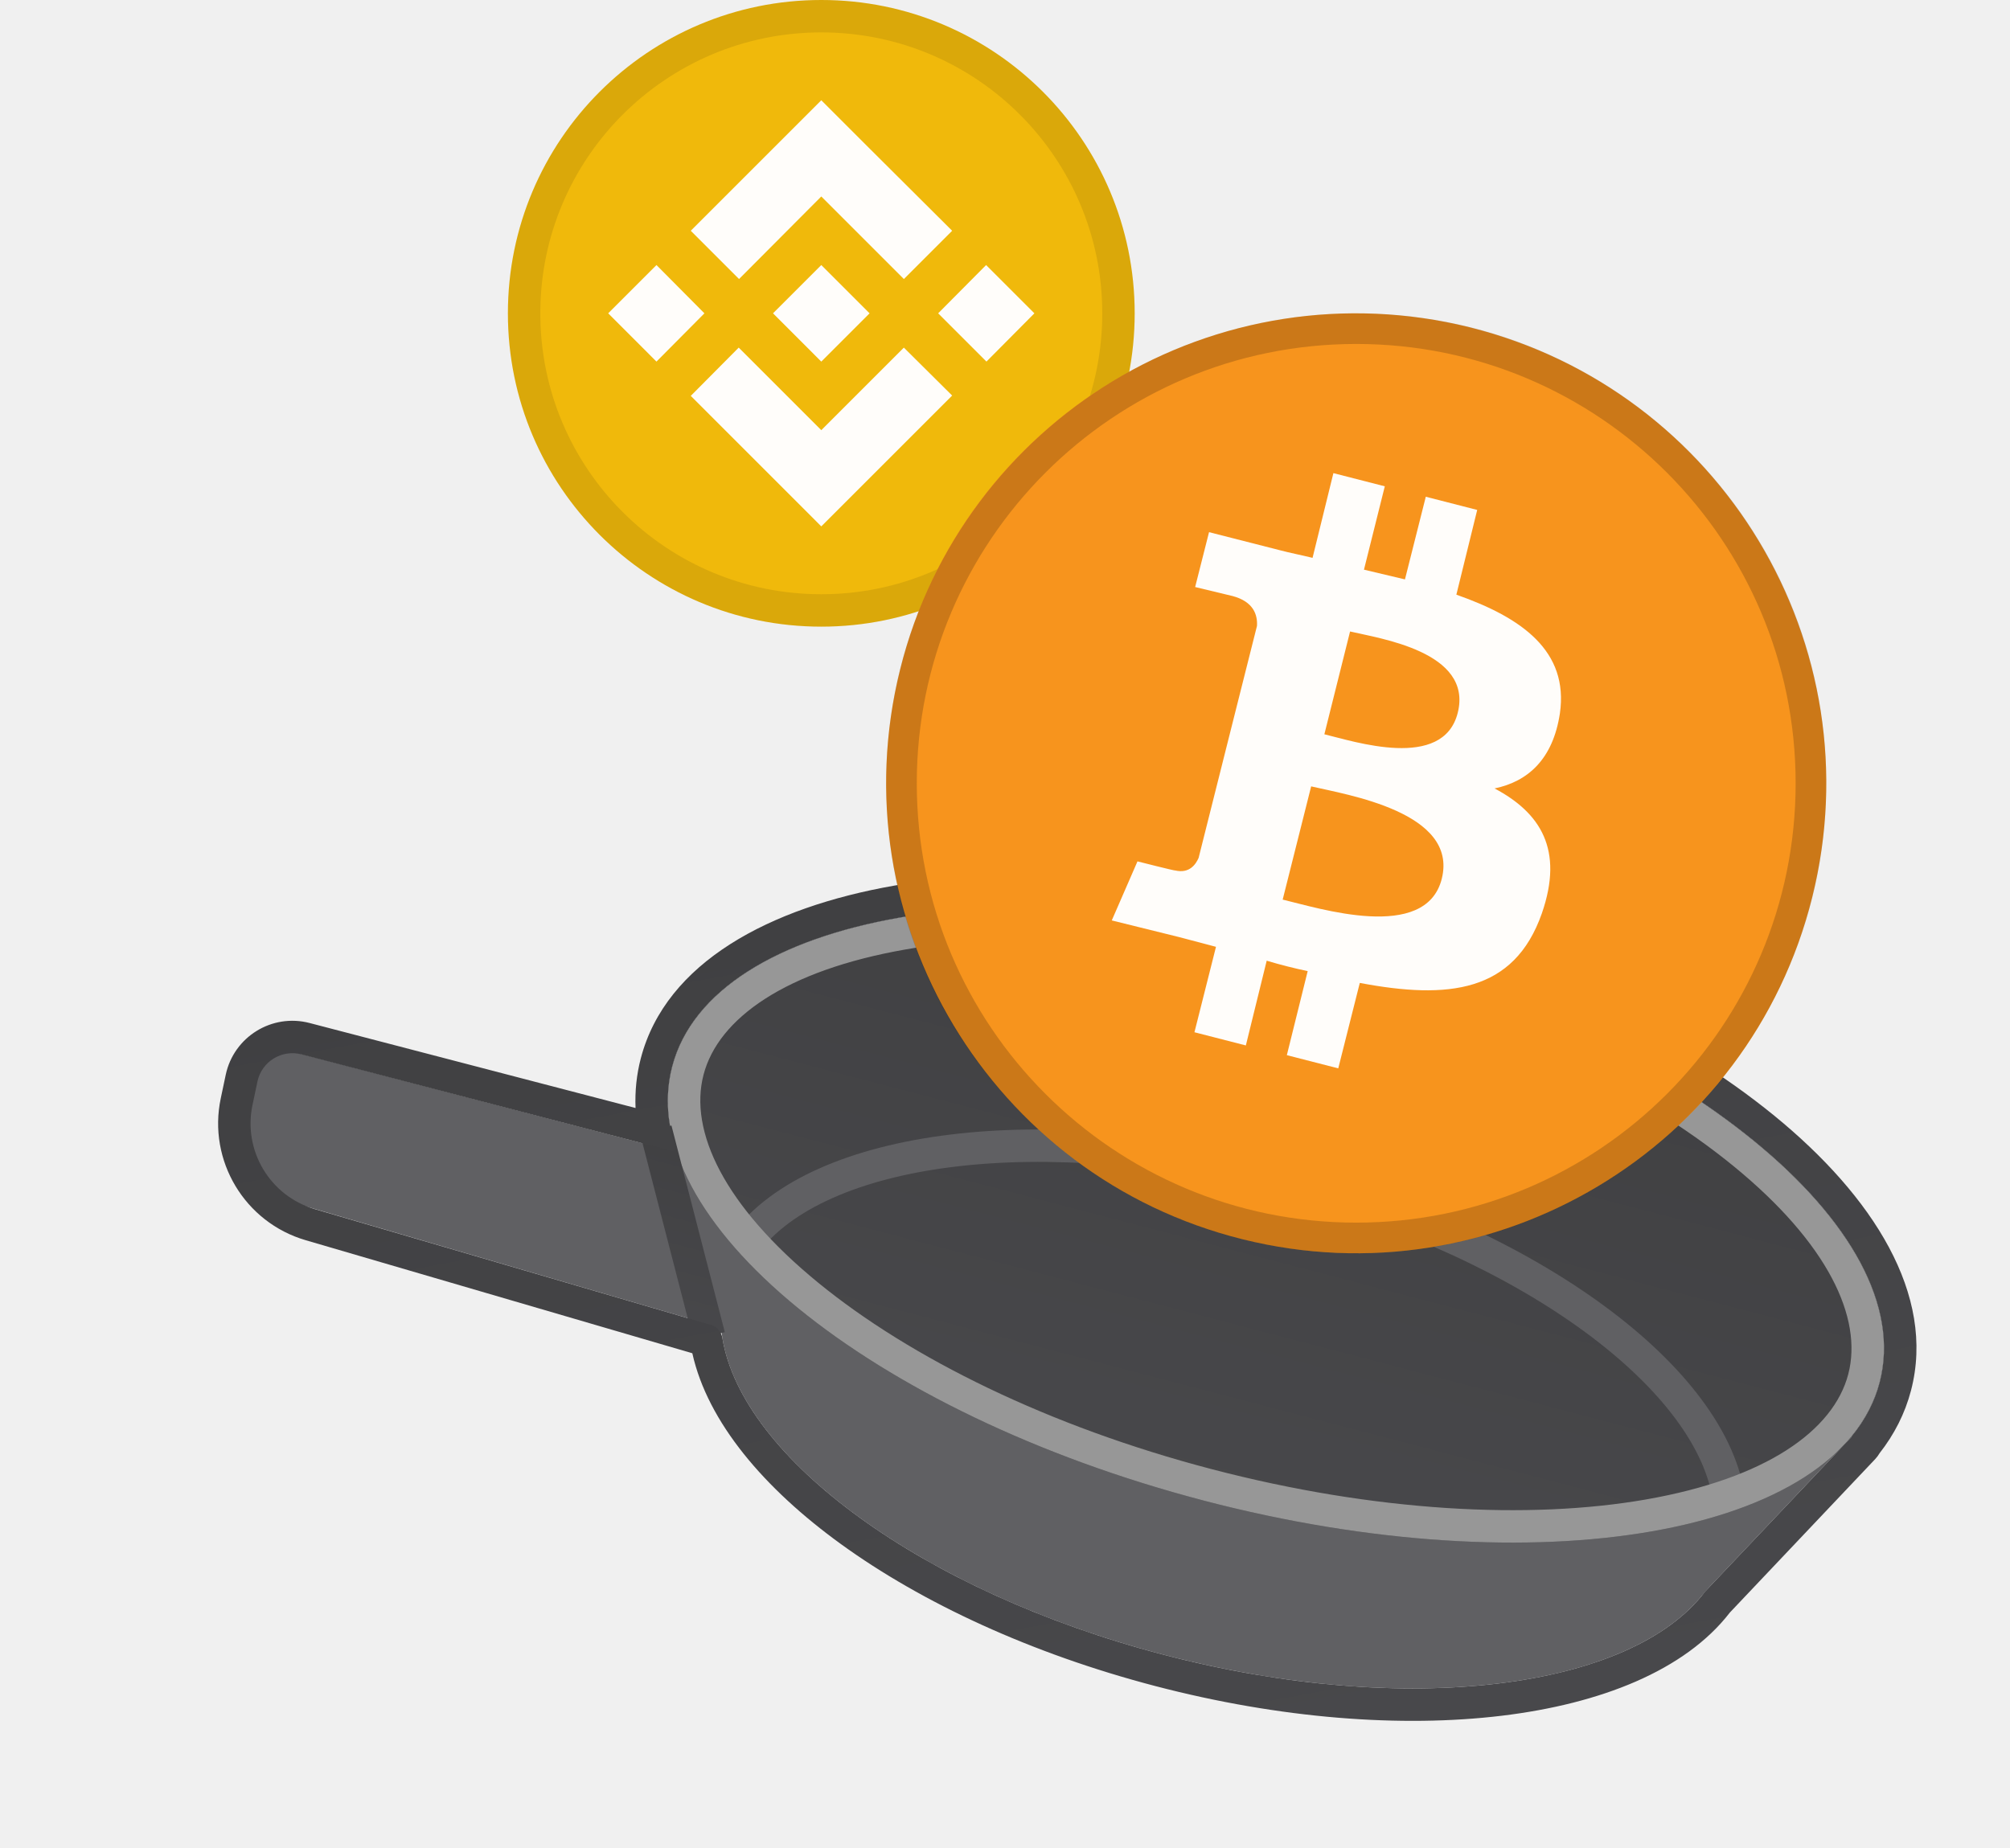
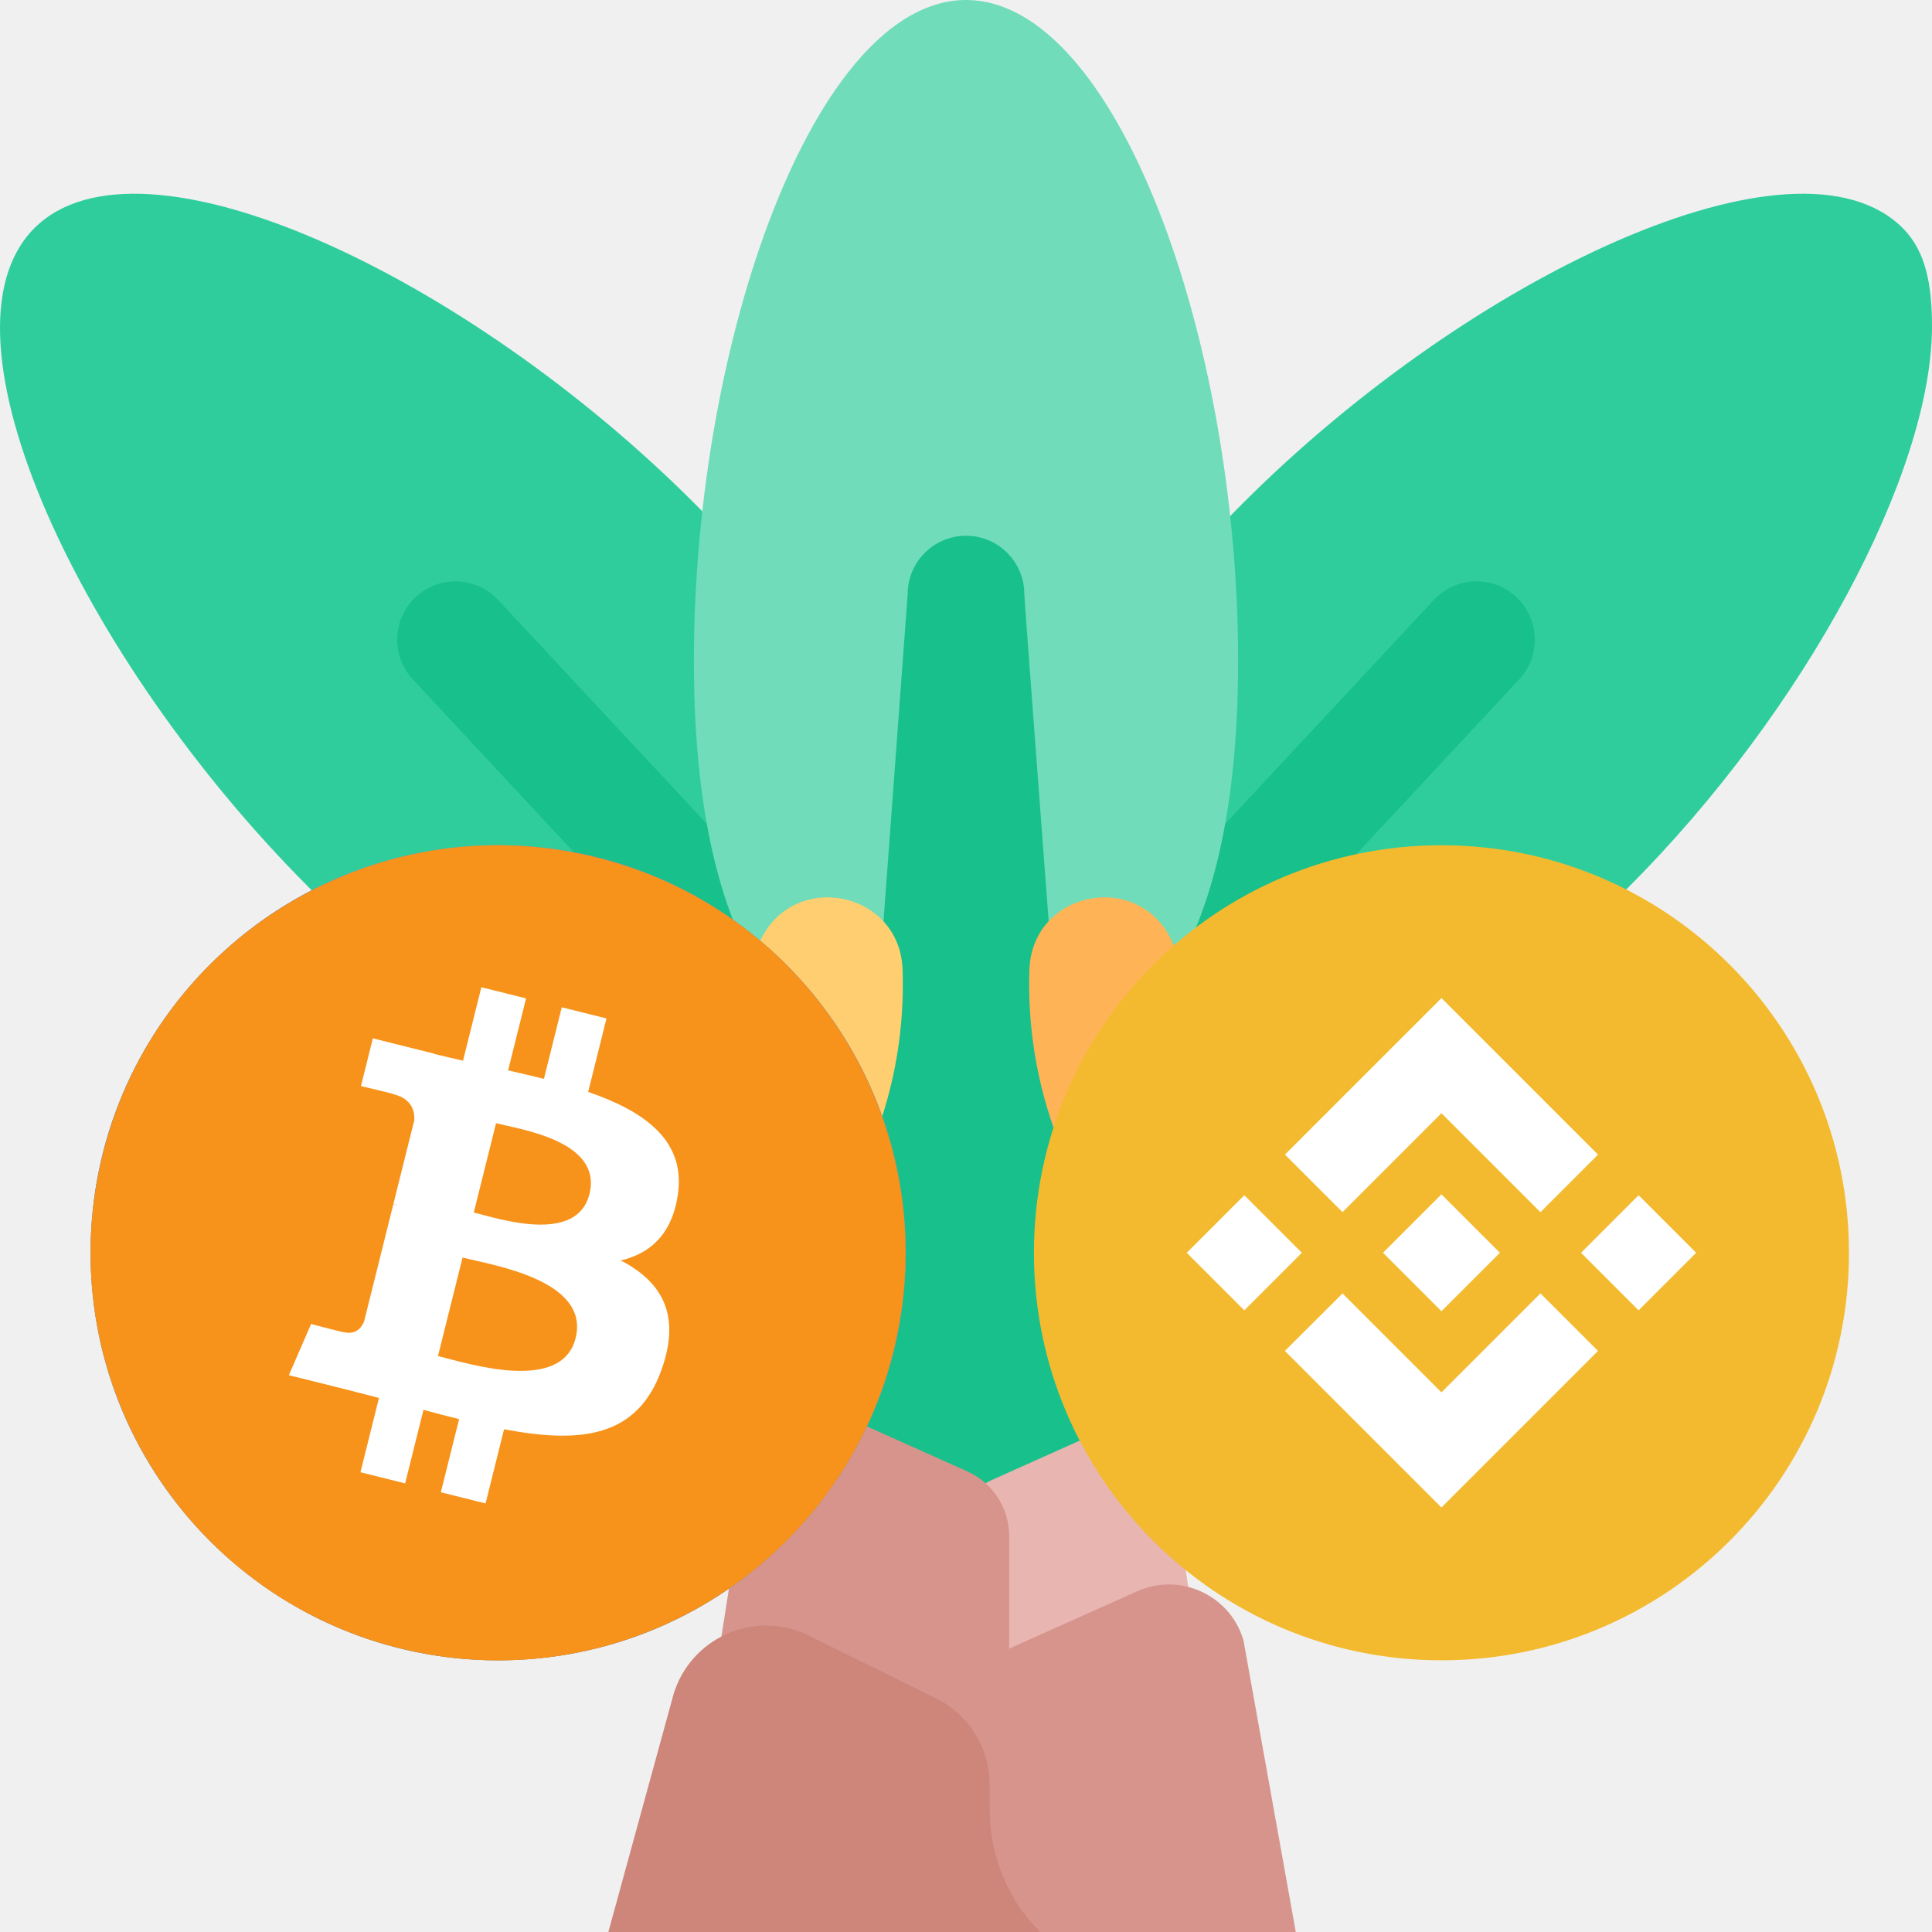
- <svg xmlns="http://www.w3.org/2000/svg" width="186" height="171" fill="none">
-   <g fill="#606063">
-     <path d="M67.045 119.028c-3.178 12.144 15 27.421 40.602 34.121s48.934 2.287 52.112-9.858-15-27.421-40.602-34.122-48.934-2.286-52.112 9.859z" />
-     <path d="M155.924 149.273l15.422-16.285-109.354-28.619 5.721 21.818 88.211 23.086z" />
-     <path d="M68.934 108.293L27.073 97.338c-1.815-.475-3.66.654-4.063 2.486l-.468 2.129a8.26 8.26 0 0 0 5.746 9.7l41.812 12.239-1.166-15.599z" />
+ <svg xmlns="http://www.w3.org/2000/svg" width="512" height="512" viewBox="0 0 497 497" id="Capa_1" overflow="hidden" version="1.1">
+   <defs id="defs982">
+     <clipPath id="clip0">
+       <rect x="87" y="109" width="502" height="502" id="rect1632" />
+     </clipPath>
+     <clipPath id="clip1">
+       <rect x="154" y="180" width="331" height="331" id="rect1635" />
+     </clipPath>
+     <clipPath id="clip2">
+       <rect x="154" y="180" width="331" height="331" id="rect1638" />
+     </clipPath>
+     <clipPath id="clip3">
+       <rect x="154" y="180" width="331" height="331" id="rect1641" />
+     </clipPath>
+   </defs>
+   <g id="g977">
+     <g id="g965">
+       <path d="M130.036 232.669C113.048 240.59 95.322 244.983 77.68 246.151 59.392 247.361 55.293 272.261 72.287 279.126 96.704 288.989 124.99 289.086 150.744 277.077Z" fill="#FFB357" id="path935" />
+       <path d="M419.32 246.151C401.678 244.983 383.951 240.59 366.964 232.669L346.256 277.077C372.01 289.086 400.295 288.989 424.713 279.126 441.707 272.262 437.609 247.362 419.32 246.151Z" fill="#FFCE71" id="path937" />
+       <path d="M178.556 129.396C237.135 187.975 234.177 229.339 206.84 256.675 179.503 284.011 138.139 286.969 79.561 228.391 20.983 169.813-18.486 86.022 8.851 58.685 36.188 31.348 119.978 70.817 178.556 129.396Z" fill="#30CD9C" id="path939" />
+       <path d="M319.777 129.396C261.198 187.975 264.156 229.339 291.493 256.675 318.83 284.011 360.194 286.969 418.772 228.391 464.517 182.645 497 121.526 497 83.921 497 73.416 495.471 64.674 489.482 58.685 462.146 31.348 378.355 70.817 319.777 129.396Z" fill="#30CD9C" id="path941" />
+       <g fill="#18C08B" id="g947">
+         <path d="M389.92 153.458C383.794 147.882 374.306 148.328 368.731 154.456L291.727 237.095 312.964 258.332 390.919 174.648C396.494 168.521 396.047 159.034 389.92 153.458Z" id="path943" />
+         <path d="M107.08 153.458C100.953 159.034 100.506 168.52 106.082 174.647L184.037 258.331 205.274 237.094 128.27 154.455C122.694 148.328 113.206 147.882 107.08 153.458Z" id="path945" />
+       </g>
+       <path d="M318.5 170C318.5 252.843 287.16 280 248.5 280 209.84 280 178.5 252.843 178.5 170 178.5 87.157 209.84 0 248.5 0 287.16 0 318.5 87.157 318.5 170Z" fill="#70DCBA" id="path949" />
+       <path d="M263.5 152.826C263.5 144.542 256.784 137.826 248.5 137.826 240.216 137.826 233.5 144.542 233.5 152.826L213.5 423.383 283.5 423.383C283.5 417.185 263.5 155.274 263.5 152.826Z" fill="#18C08B" id="path951" />
+       <g id="g963">
+         <g id="g957">
+           <path d="M255.183 380.704 280.763 369.244C288.98 365.563 298.56 369.953 301.137 378.58L311.177 444.156 246.372 444.156 246.372 394.305C246.373 388.432 249.823 383.106 255.183 380.704Z" fill="#E8B5B1" id="path953" />
+           <path d="M248.827 378.5 217.555 364.49C207.203 359.853 194.206 365.608 192.272 378.382L180.373 454.157 259.598 454.157 259.598 395.129C259.598 387.947 255.38 381.436 248.827 378.5Z" fill="#D6948C" id="path955" />
+         </g>
+         <path d="M258.196 424.739 292.523 409.36C303.55 404.42 316.406 410.311 319.863 421.888L333.336 497 246.372 497 246.372 442.991C246.373 435.109 251.002 427.962 258.196 424.739Z" fill="#D6948C" id="path959" />
+         <path d="M254.598 465.733 254.598 459.156C254.598 449.358 248.843 440.474 239.901 436.468L207.231 420.351C193.524 414.21 177.544 421.533 173.245 435.925L156.498 497 267.549 497C259.256 488.708 254.598 477.46 254.598 465.733Z" fill="#CE857A" id="path961" />
+       </g>
+     </g>
+     <g fill="#FCE3A0" id="g971">
+       <path d="M196.422 260.398C202.146 242.881 179.932 229.564 167.179 242.866 154.712 255.87 139.672 266.827 122.363 274.898 105.054 282.969 86.993 287.447 69.017 288.639 50.629 289.858 46.552 315.435 63.65 322.31 88.504 332.303 117.272 332.378 143.47 320.161 169.667 307.946 188.101 285.861 196.422 260.398Z" id="path967" />
+       <path d="M300.578 260.398C294.854 242.881 317.068 229.564 329.821 242.866 342.288 255.87 357.328 266.827 374.637 274.898 391.946 282.969 410.007 287.447 427.983 288.639 446.371 289.858 450.448 315.435 433.35 322.31 408.496 332.303 379.728 332.378 353.53 320.161 327.333 307.946 308.899 285.861 300.578 260.398Z" id="path969" />
+     </g>
+     <path d="M232.189 249.448C231.478 228.911 203.654 223.655 195.366 242.458 187.368 260.604 175.937 277.603 161.071 292.469 150.297 303.243 138.402 312.213 125.762 319.38 117.131 324.274 112.49 334.041 114.374 343.783 116.757 356.109 128.597 364.161 140.964 362.003 162.56 358.235 183.249 348.011 199.932 331.329 222.462 308.799 233.211 278.959 232.189 249.448Z" fill="#FFCE71" id="path973" />
+     <path d="M264.811 249.448C265.522 228.911 293.346 223.655 301.634 242.458 309.632 260.604 321.063 277.603 335.929 292.469 346.703 303.243 358.598 312.213 371.238 319.38 379.869 324.274 384.51 334.041 382.626 343.783 380.243 356.109 368.403 364.161 356.036 362.003 334.44 358.235 313.751 348.011 297.068 331.329 274.538 308.799 263.789 278.959 264.811 249.448Z" fill="#FFB357" id="path975" />
  </g>
-   <path fill="url(#A)" d="M62.203 98.71c-3.694 14.114 18.324 32.101 49.178 40.176s58.86 3.178 62.554-10.936-18.324-32.101-49.178-40.176-58.861-3.179-62.554 10.935z" />
-   <g fill-rule="evenodd">
-     <path fill="#606063" d="M146.673 123.286c7.098 5.22 11.246 10.866 11.865 15.871l2.978-.368c-.772-6.238-5.737-12.531-13.066-17.92-7.389-5.435-17.439-10.148-28.913-13.151s-22.544-3.817-31.649-2.699c-9.029 1.109-16.44 4.163-20.168 9.223l2.415 1.779c2.992-4.06 9.373-6.95 18.119-8.024 8.67-1.064 19.354-.299 30.523 2.624s20.859 7.49 27.896 12.665z" />
-     <path fill="#979797" d="M75.734 118.739c-8.721-7.124-11.998-14.041-10.629-19.27s7.614-9.654 18.706-11.593c10.807-1.889 25.078-1.154 40.186 2.8s27.911 10.304 36.406 17.245c8.721 7.124 11.998 14.041 10.63 19.27s-7.614 9.653-18.707 11.593c-10.806 1.889-25.078 1.153-40.186-2.8s-27.91-10.304-36.406-17.245zm35.647 20.147c-30.854-8.075-52.872-26.062-49.178-40.176s31.7-19.01 62.554-10.935 52.872 26.062 49.178 40.176-31.7 19.01-62.554 10.936z" />
-     <path fill="url(#B)" d="M64.167 124.049l-4.937-19.123 2.905-.75 4.937 19.123-2.905.75z" />
-     <path fill="url(#C)" d="M62.469 106.189l-.128-.443-.202-.817-.142-.54c.022-.012.03-.019.028-.027l-.004-.025-.12-.794-.022-.191c-.072-.663-.096-1.321-.071-1.974.035-.903.166-1.793.395-2.668 3.694-14.114 31.7-19.01 62.555-10.936s52.872 26.062 49.178 40.176a12.4 12.4 0 0 1-.963 2.519 13.7 13.7 0 0 1-1.635 2.476l-.016.019c.011.02.014.025.015.029l-.611.651-12.932 13.655c-6.807 9.031-27.596 11.752-50.146 5.85-22.302-5.837-38.971-18.182-40.797-29.295-.093-.569-.484-1.054-1.037-1.215L29.127 111.91a8.26 8.26 0 0 1-5.762-9.635l.459-2.172c.39-1.845 2.242-2.99 4.066-2.514l34.249 8.931a.27.27 0 0 0 .331-.331zm-3.657-3.636c-.064-1.544.091-3.085.488-4.603 2.325-8.885 11.93-13.965 23.478-15.984 11.834-2.069 26.992-1.215 42.738 2.906s29.38 10.802 38.683 18.402c9.078 7.417 14.963 16.551 12.638 25.436-.557 2.129-1.552 4.064-2.901 5.789a3.08 3.08 0 0 1-.425.566l-13.429 14.181c-4.171 5.406-12.026 8.46-21.098 9.556-9.3 1.124-20.517.28-32.096-2.751-11.453-2.997-21.548-7.685-29.079-13.141-7.079-5.13-12.321-11.262-13.743-17.657l-35.782-10.464a11.26 11.26 0 0 1-7.855-13.134l.459-2.173c.744-3.519 4.277-5.704 7.758-4.796l30.165 7.867z" />
+   <g id="g1590" transform="matrix(0.1048359,0,0,0.1048359,23.29688,217.4375)">
+     <circle cx="1000" cy="1000" r="1000" style="fill:#f0b90b" id="circle1576" />
+     <path d="m 574.41,746 426,-426 169.86,169.86 -426,426 z m 0.31,509.06 680.79,-680.79 169.86,169.86 -680.79,680.79 z M 1510.13,829.37 829.34,1510.16 999.19,1680 1680,999.22 Z M 320,1000.36 489.86,830.5 659.72,1000.36 489.86,1170.22 Z" style="fill:#ffffff;fill-rule:evenodd" id="path1578" />
  </g>
-   <circle cx="76" cy="29" r="29" fill="#f0b90b" />
-   <path fill="#fffdfa" d="M65.185 29l-4.437 4.468L56.28 29l4.468-4.468L65.185 29zM76 18.185l7.642 7.642 4.468-4.468-7.641-7.611L76 9.28 63.921 21.358l4.468 4.468L76 18.185zm15.252 6.347L86.815 29l4.468 4.468L95.72 29l-4.468-4.468zM76 39.815l-7.641-7.642-4.437 4.468L76 48.72l12.109-12.109-4.468-4.437L76 39.815zm0-6.347L80.468 29 76 24.532 71.532 29 76 33.468z" />
-   <circle cx="76" cy="29" r="27.5" stroke="#191326" stroke-width="3" opacity=".1" style="mix-blend-mode:multiply" />
-   <path fill="#f7941d" d="M167.705 83.011c-5.786 23.337-29.445 37.48-52.718 31.694S77.505 85.261 83.291 61.989c5.786-23.337 29.381-37.48 52.719-31.694 23.337 5.85 37.481 29.444 31.695 52.716z" />
-   <path fill="#fffdfa" d="M144.348 66.034c.835-5.786-3.536-8.872-9.58-10.993l1.929-7.843-4.758-1.221-1.928 7.65-3.793-.9 1.928-7.715-4.757-1.221-1.929 7.843c-1.029-.257-2.057-.45-3.022-.707l-6.557-1.672-1.286 5.079 3.472.836c1.928.514 2.314 1.736 2.25 2.764l-2.25 8.936c.128.064.321.064.514.129-.129-.064-.322-.064-.514-.129l-3.151 12.536c-.257.579-.835 1.479-2.186 1.157.065.064-3.471-.836-3.471-.836l-2.379 5.465 6.236 1.543 3.408.9-1.993 7.907 4.757 1.221 1.929-7.843c1.286.386 2.571.707 3.793.964l-1.929 7.779 4.758 1.221 1.993-7.907c8.165 1.543 14.272.9 16.844-6.429 2.057-5.915-.129-9.322-4.372-11.572 3.086-.643 5.401-2.7 6.044-6.943zm-10.93 15.301c-1.479 5.915-11.444 2.7-14.722 1.929l2.635-10.479c3.279.771 13.63 2.379 12.087 8.55zm1.479-15.365c-1.35 5.4-9.644 2.636-12.344 1.993l2.379-9.515c2.7.643 11.379 1.864 9.965 7.522z" />
-   <circle cx="125.5" cy="72.5" r="42.082" stroke="#191326" stroke-width="2.837" opacity=".2" style="mix-blend-mode:multiply" />
-   <defs>
-     <linearGradient id="A" x1="124.757" x2="111.381" y1="87.774" y2="138.886" gradientUnits="userSpaceOnUse">
-       <stop stop-color="#404042" />
-       <stop offset="1" stop-color="#48484b" />
-     </linearGradient>
-     <linearGradient id="B" x1="65.567" x2="60.735" y1="105.096" y2="123.129" gradientUnits="userSpaceOnUse">
-       <stop stop-color="#404042" />
-       <stop offset="1" stop-color="#48484b" />
-     </linearGradient>
-     <linearGradient id="C" x1="92.495" x2="108.09" y1="80.169" y2="164.62" gradientUnits="userSpaceOnUse">
-       <stop stop-color="#404042" />
-       <stop offset="1" stop-color="#48484b" />
-     </linearGradient>
-   </defs>
+   <g fill="none" id="g1744" transform="matrix(6.552246,0,0,6.552246,265.9727,217.4375)">
+     <circle cx="16" cy="16" r="16" fill="#f3ba2f" id="circle1740" />
+     <path fill="#ffffff" d="M 12.116,14.404 16,10.52 l 3.886,3.886 2.26,-2.26 L 16,6 9.856,12.144 Z M 6,16 8.26,13.74 10.52,16 8.26,18.26 Z m 6.116,1.596 3.884,3.884 3.886,-3.886 2.26,2.259 L 16,26 9.856,19.856 9.853,19.853 Z M 21.48,16 23.74,13.74 26,16 23.74,18.26 Z m -3.188,-0.002 h 0.002 V 16 L 16,18.294 13.709,16.004 13.705,16 13.709,15.997 14.11,15.595 14.305,15.4 16,13.706 l 2.293,2.293 z" id="path1742" />
+   </g>
+   <g fill="none" fill-rule="evenodd" id="g1773" transform="matrix(6.552246,0,0,6.552246,23.29688,217.4375)">
+     <circle cx="16" cy="16" r="16" fill="#627eea" id="circle1757" />
+     <g fill="#ffffff" fill-rule="nonzero" id="g1771">
+       <path fill-opacity="0.602" d="m 16.498,4 v 8.87 l 7.497,3.35 z" id="path1759" />
+       <path d="M 16.498,4 9,16.22 16.498,12.87 Z" id="path1761" />
+       <path fill-opacity="0.602" d="m 16.498,21.968 v 6.027 L 24,17.616 Z" id="path1763" />
+       <path d="M 16.498,27.995 V 21.967 L 9,17.616 Z" id="path1765" />
+       <path fill-opacity="0.2" d="M 16.498,20.573 23.995,16.22 16.498,12.872 Z" id="path1767" />
+       <path fill-opacity="0.602" d="m 9,16.22 7.498,4.353 v -7.701 z" id="path1769" />
+     </g>
+   </g>
+   <g style="clip-rule:evenodd;fill-rule:evenodd;image-rendering:optimizeQuality;shape-rendering:geometricPrecision;text-rendering:geometricPrecision" id="g1958" transform="matrix(0.05124864,0,0,0.05124864,23.29691,217.4375)">
+     <g id="Layer_x0020_1">
+       <g id="_1421344023328">
+         <path fill="#f7931a" fill-rule="nonzero" d="M 4030.06,2540.77 C 3756.82,3636.78 2646.74,4303.79 1550.6,4030.48 454.92,3757.24 -212.09,2647.09 61.27,1551.17 334.39,455.04 1444.47,-212.02 2540.27,61.22 3636.33,334.46 4303.3,1444.73 4030.03,2540.79 l 0.02,-0.02 z" id="path1939" />
+         <path fill="#ffffff" fill-rule="nonzero" d="m 2947.77,1754.38 c 40.72,-272.26 -166.56,-418.61 -450,-516.24 l 91.95,-368.8 -224.5,-55.94 -89.51,359.09 c -59.02,-14.72 -119.63,-28.59 -179.87,-42.34 l 90.16,-361.46 -224.36,-55.94 -92,368.68 c -48.84,-11.12 -96.81,-22.11 -143.35,-33.69 l 0.26,-1.16 -309.59,-77.31 -59.72,239.78 c 0,0 166.56,38.18 163.05,40.53 90.91,22.69 107.35,82.87 104.62,130.57 l -104.74,420.15 c 6.26,1.59 14.38,3.89 23.34,7.49 -7.49,-1.86 -15.46,-3.89 -23.73,-5.87 l -146.81,588.57 c -11.11,27.62 -39.31,69.07 -102.87,53.33 2.25,3.26 -163.17,-40.72 -163.17,-40.72 l -111.46,256.98 292.15,72.83 c 54.35,13.63 107.61,27.89 160.06,41.3 l -92.9,373.03 224.24,55.94 92,-369.07 c 61.26,16.63 120.71,31.97 178.91,46.43 l -91.69,367.33 224.51,55.94 92.89,-372.33 c 382.82,72.45 670.67,43.24 791.83,-303.02 97.63,-278.78 -4.86,-439.58 -206.26,-544.44 146.69,-33.83 257.18,-130.31 286.64,-329.61 l -0.07,-0.05 z m -512.93,719.26 c -69.38,278.78 -538.76,128.08 -690.94,90.29 l 123.28,-494.2 c 152.17,37.99 640.17,113.17 567.67,403.91 z m 69.43,-723.3 c -63.29,253.58 -453.96,124.75 -580.69,93.16 l 111.77,-448.21 c 126.73,31.59 534.85,90.55 468.94,355.05 z" id="path1941" />
+       </g>
+     </g>
+   </g>
</svg>
